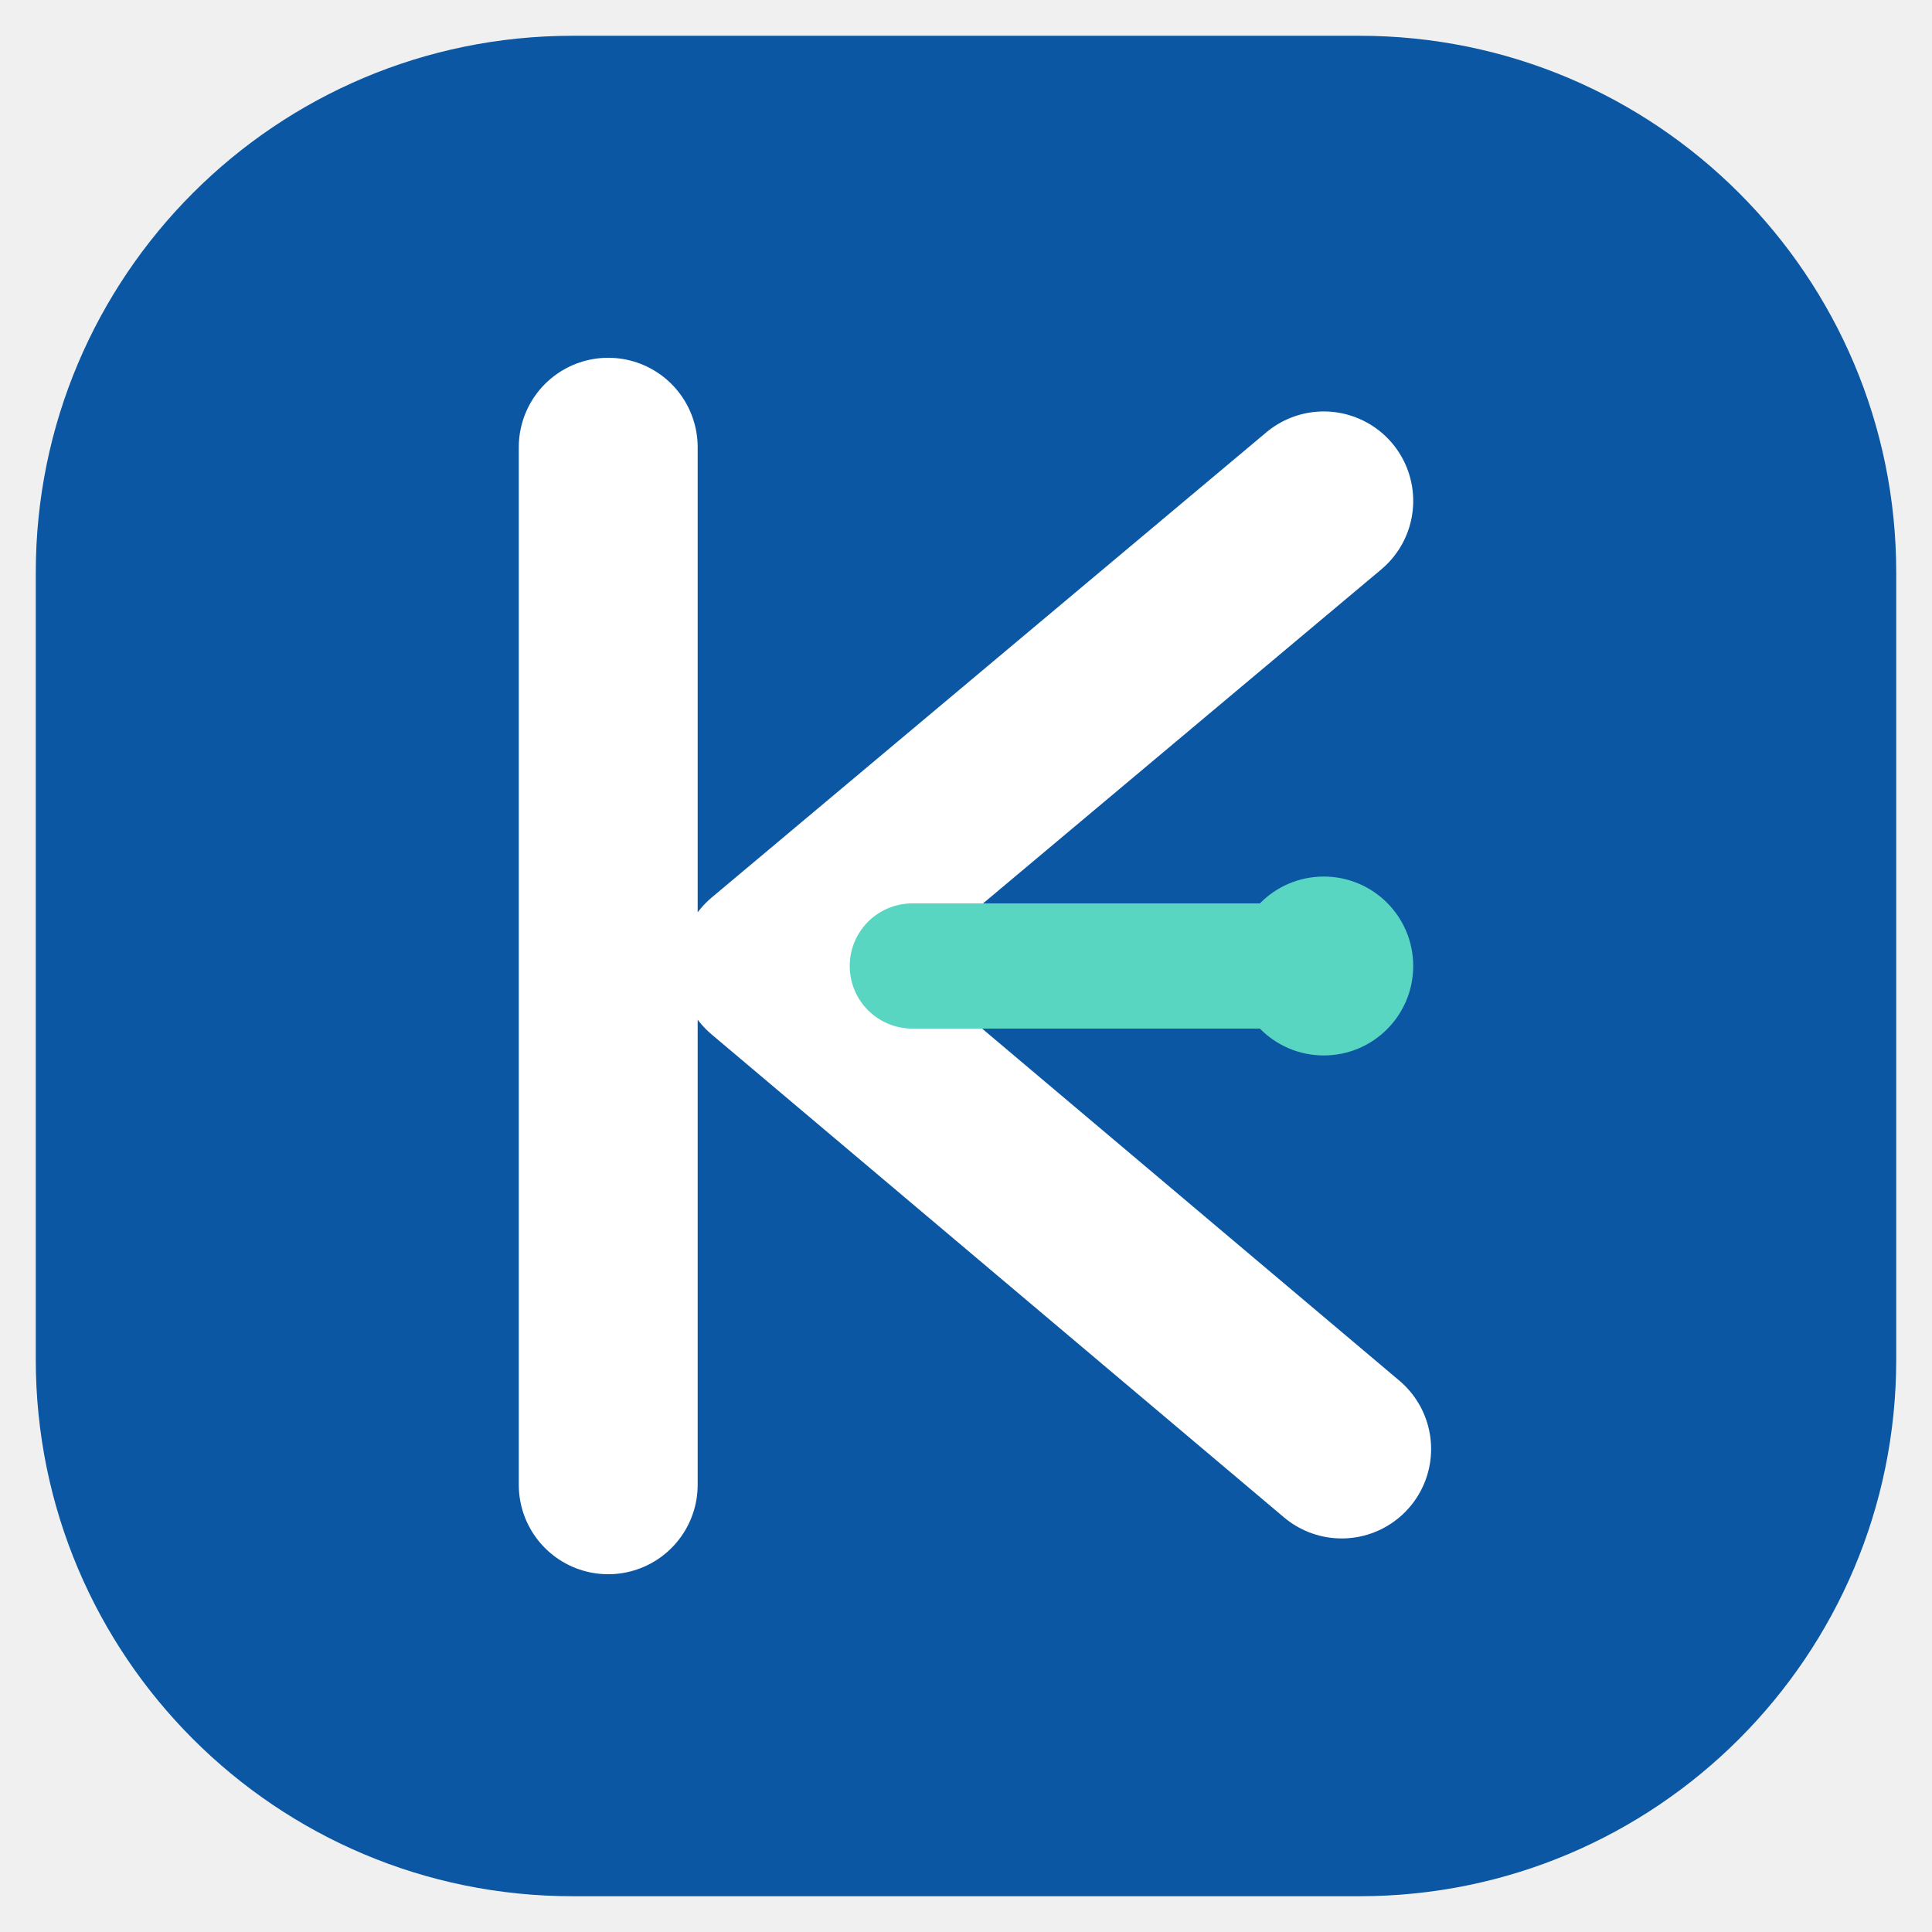
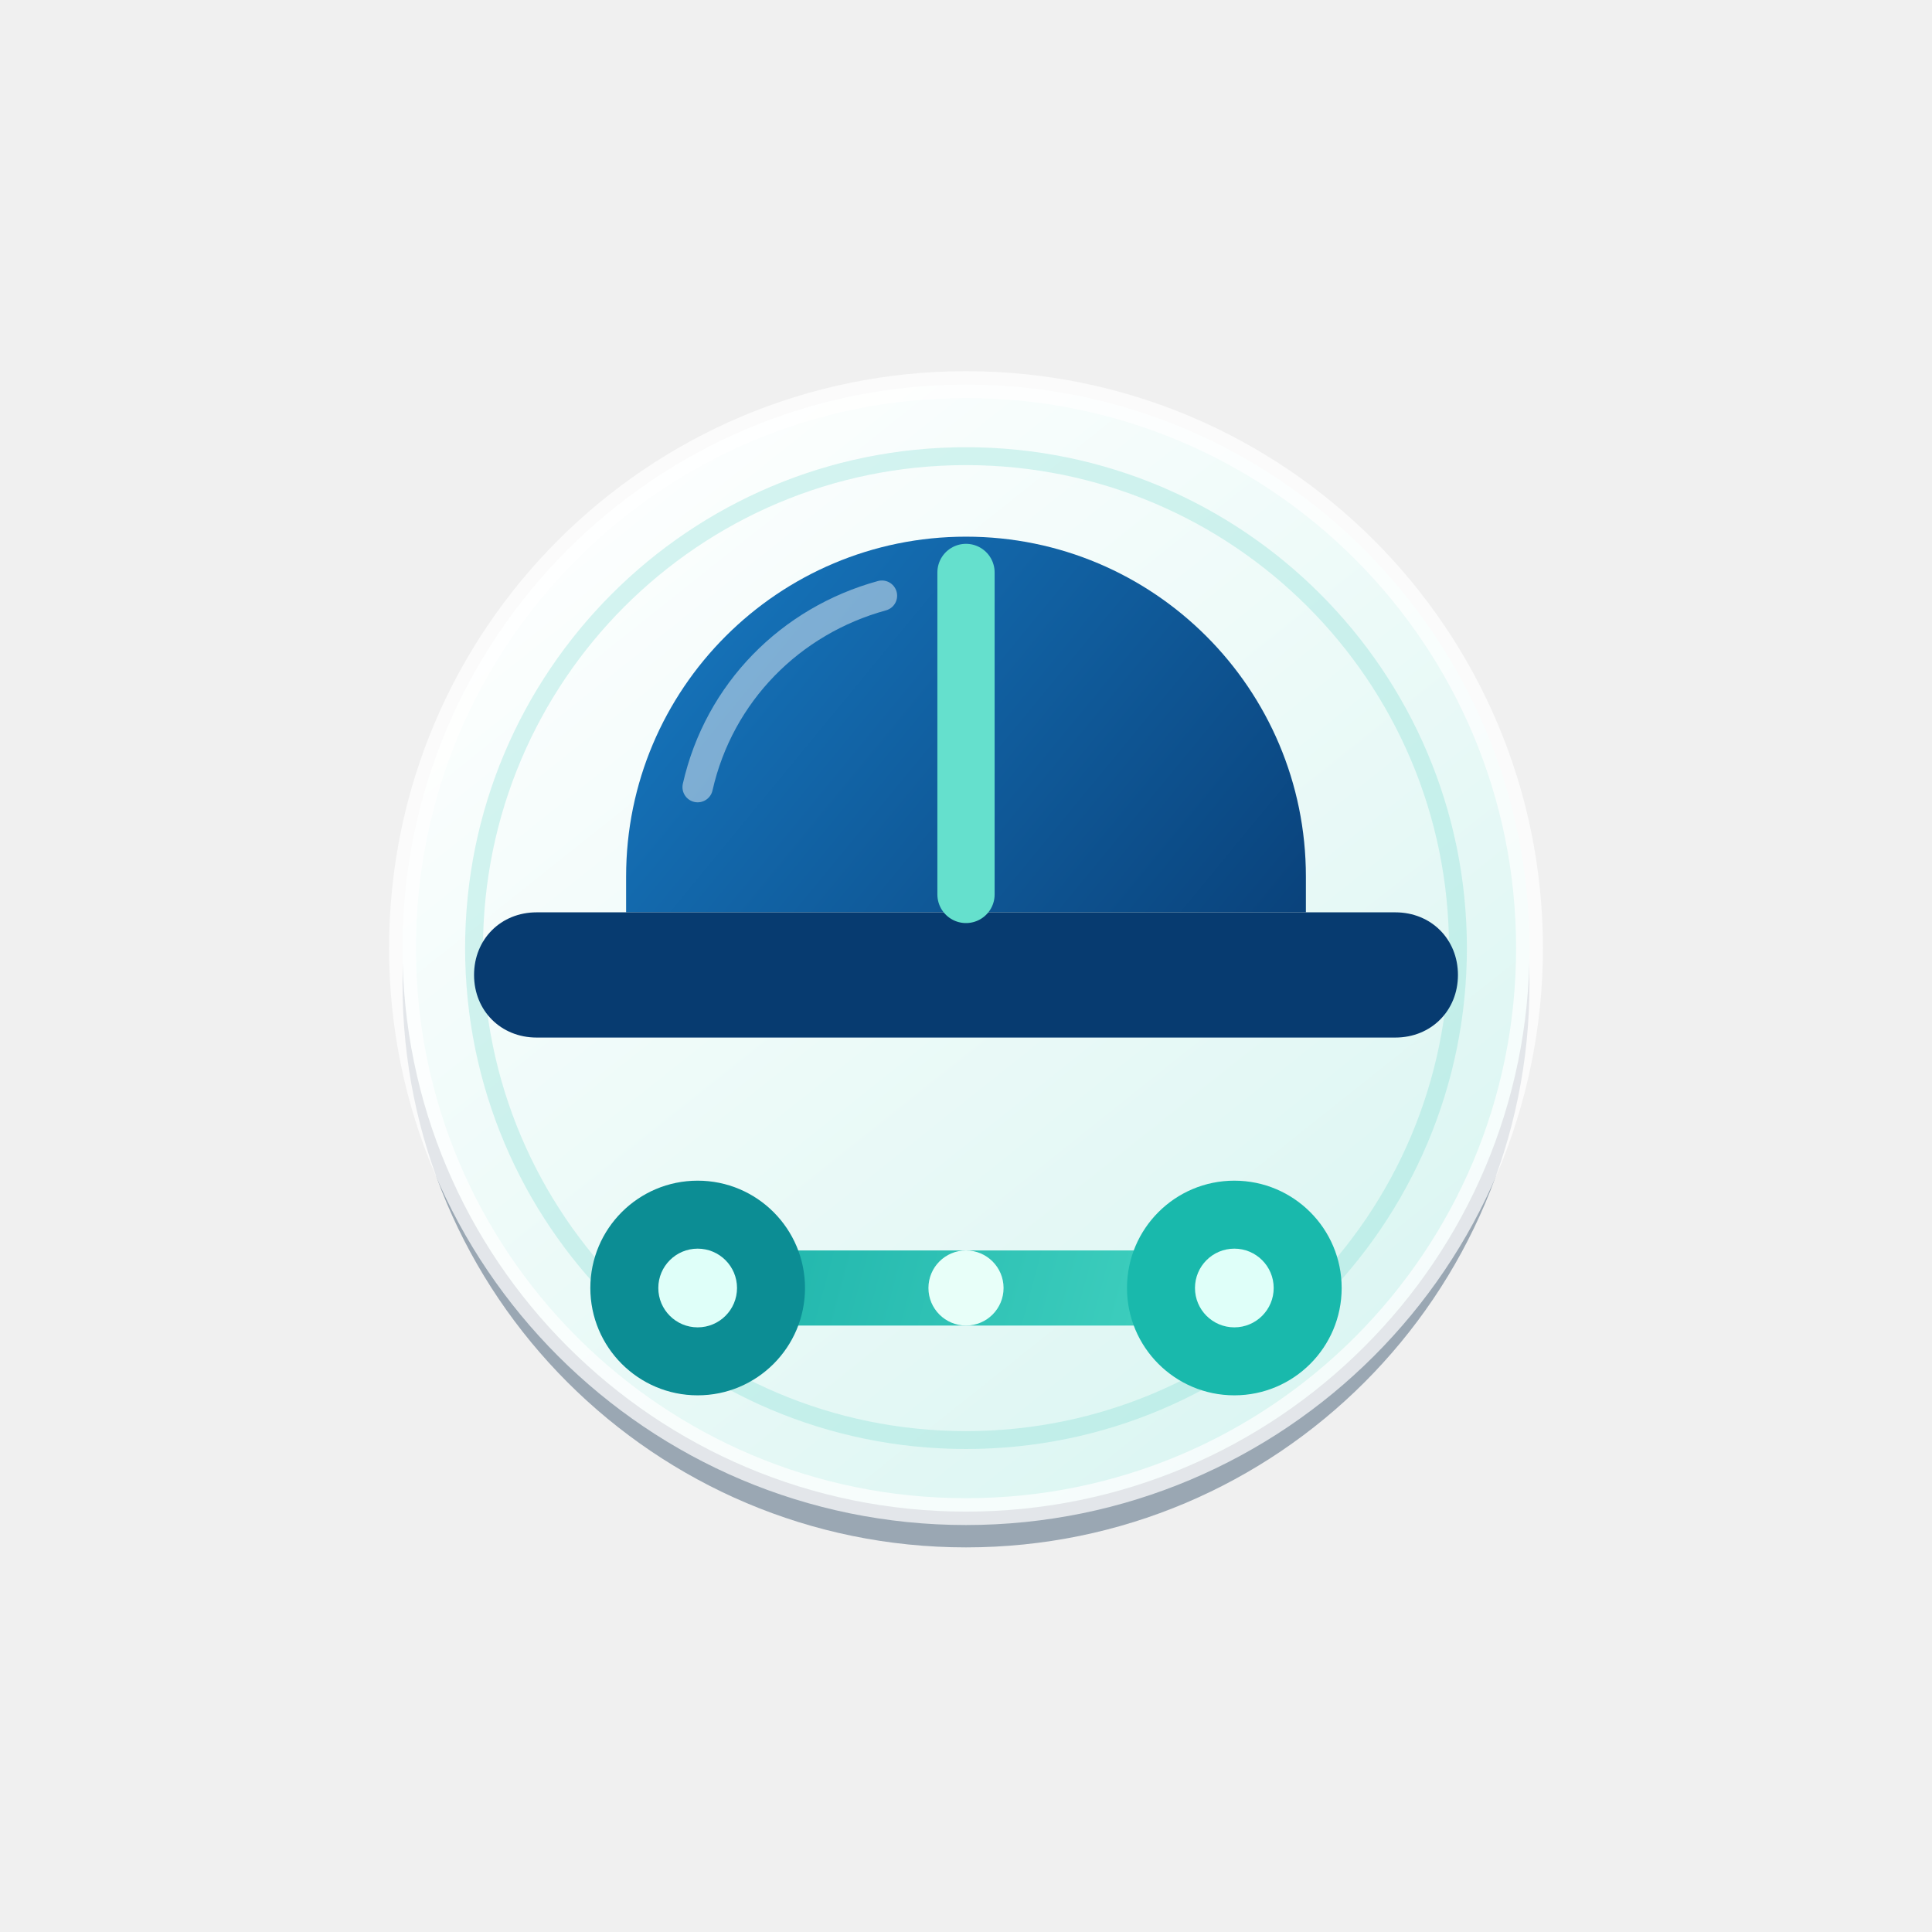
<svg xmlns="http://www.w3.org/2000/svg" width="108" height="108" viewBox="0 0 108 108">
-   <rect x="2" y="2" width="104" height="104" rx="30" fill="#0B57A4" />
-   <path d="M34 25v58M74 28 43 54l32 27" fill="none" stroke="#FFFFFF" stroke-width="10" stroke-linecap="round" stroke-linejoin="round" />
-   <path d="M51 54h22" fill="none" stroke="#59D6C2" stroke-width="7" stroke-linecap="round" />
-   <circle cx="74" cy="54" r="5" fill="#59D6C2" />
+   <defs>
+     <linearGradient id="medallion" x1="30" y1="25" x2="77" y2="84" gradientUnits="userSpaceOnUse">
+       <stop stop-color="#FFFFFF" />
+       <stop offset="1" stop-color="#D8F5F1" />
+     </linearGradient>
+     <linearGradient id="helmet" x1="38" y1="33" x2="72" y2="61" gradientUnits="userSpaceOnUse">
+       <stop stop-color="#1675BC" />
+       <stop offset="1" stop-color="#083B72" />
+     </linearGradient>
+     <linearGradient id="link" x1="36" y1="68" x2="73" y2="78" gradientUnits="userSpaceOnUse">
+       <stop stop-color="#19AFA8" />
+       <stop offset="1" stop-color="#49D8C4" />
+     </linearGradient>
+   </defs>
+   <circle cx="54" cy="55" r="31.5" fill="#04294A" fill-opacity=".36" />
+   <circle cx="54" cy="53" r="31.5" fill="url(#medallion)" stroke="#FFFFFF" stroke-opacity=".72" stroke-width="1.5" />
+   <circle cx="54" cy="53" r="27.5" fill="none" stroke="#78D9D1" stroke-opacity=".3" stroke-width="1" />
+   <path d="M35 51v-2a19 19 0 0 1 38 0v2H35Z" fill="url(#helmet)" />
+   <path d="M30 51h48c2 0 3.5 1.5 3.5 3.5S80 58 78 58H30c-2 0-3.5-1.5-3.5-3.5S28 51 30 51Z" fill="#073B70" />
+   <path d="M54 32v18" stroke="#65E0CD" stroke-width="3.2" stroke-linecap="round" />
+   <path d="M39 44c1.2-5.3 5.2-9.3 10.3-10.7" fill="none" stroke="#FFFFFF" stroke-opacity=".45" stroke-width="1.7" stroke-linecap="round" />
+   <path d="M42 72h24" stroke="url(#link)" stroke-width="4.2" stroke-linecap="round" />
+   <circle cx="39" cy="72" r="6" fill="#0C8D94" />
+   <circle cx="69" cy="72" r="6" fill="#19B9AC" />
+   <circle cx="39" cy="72" r="2.2" fill="#DFFFF9" />
+   <circle cx="69" cy="72" r="2.2" fill="#DFFFF9" />
+   <circle cx="54" cy="72" r="2.1" fill="#E8FFF9" />
</svg>
